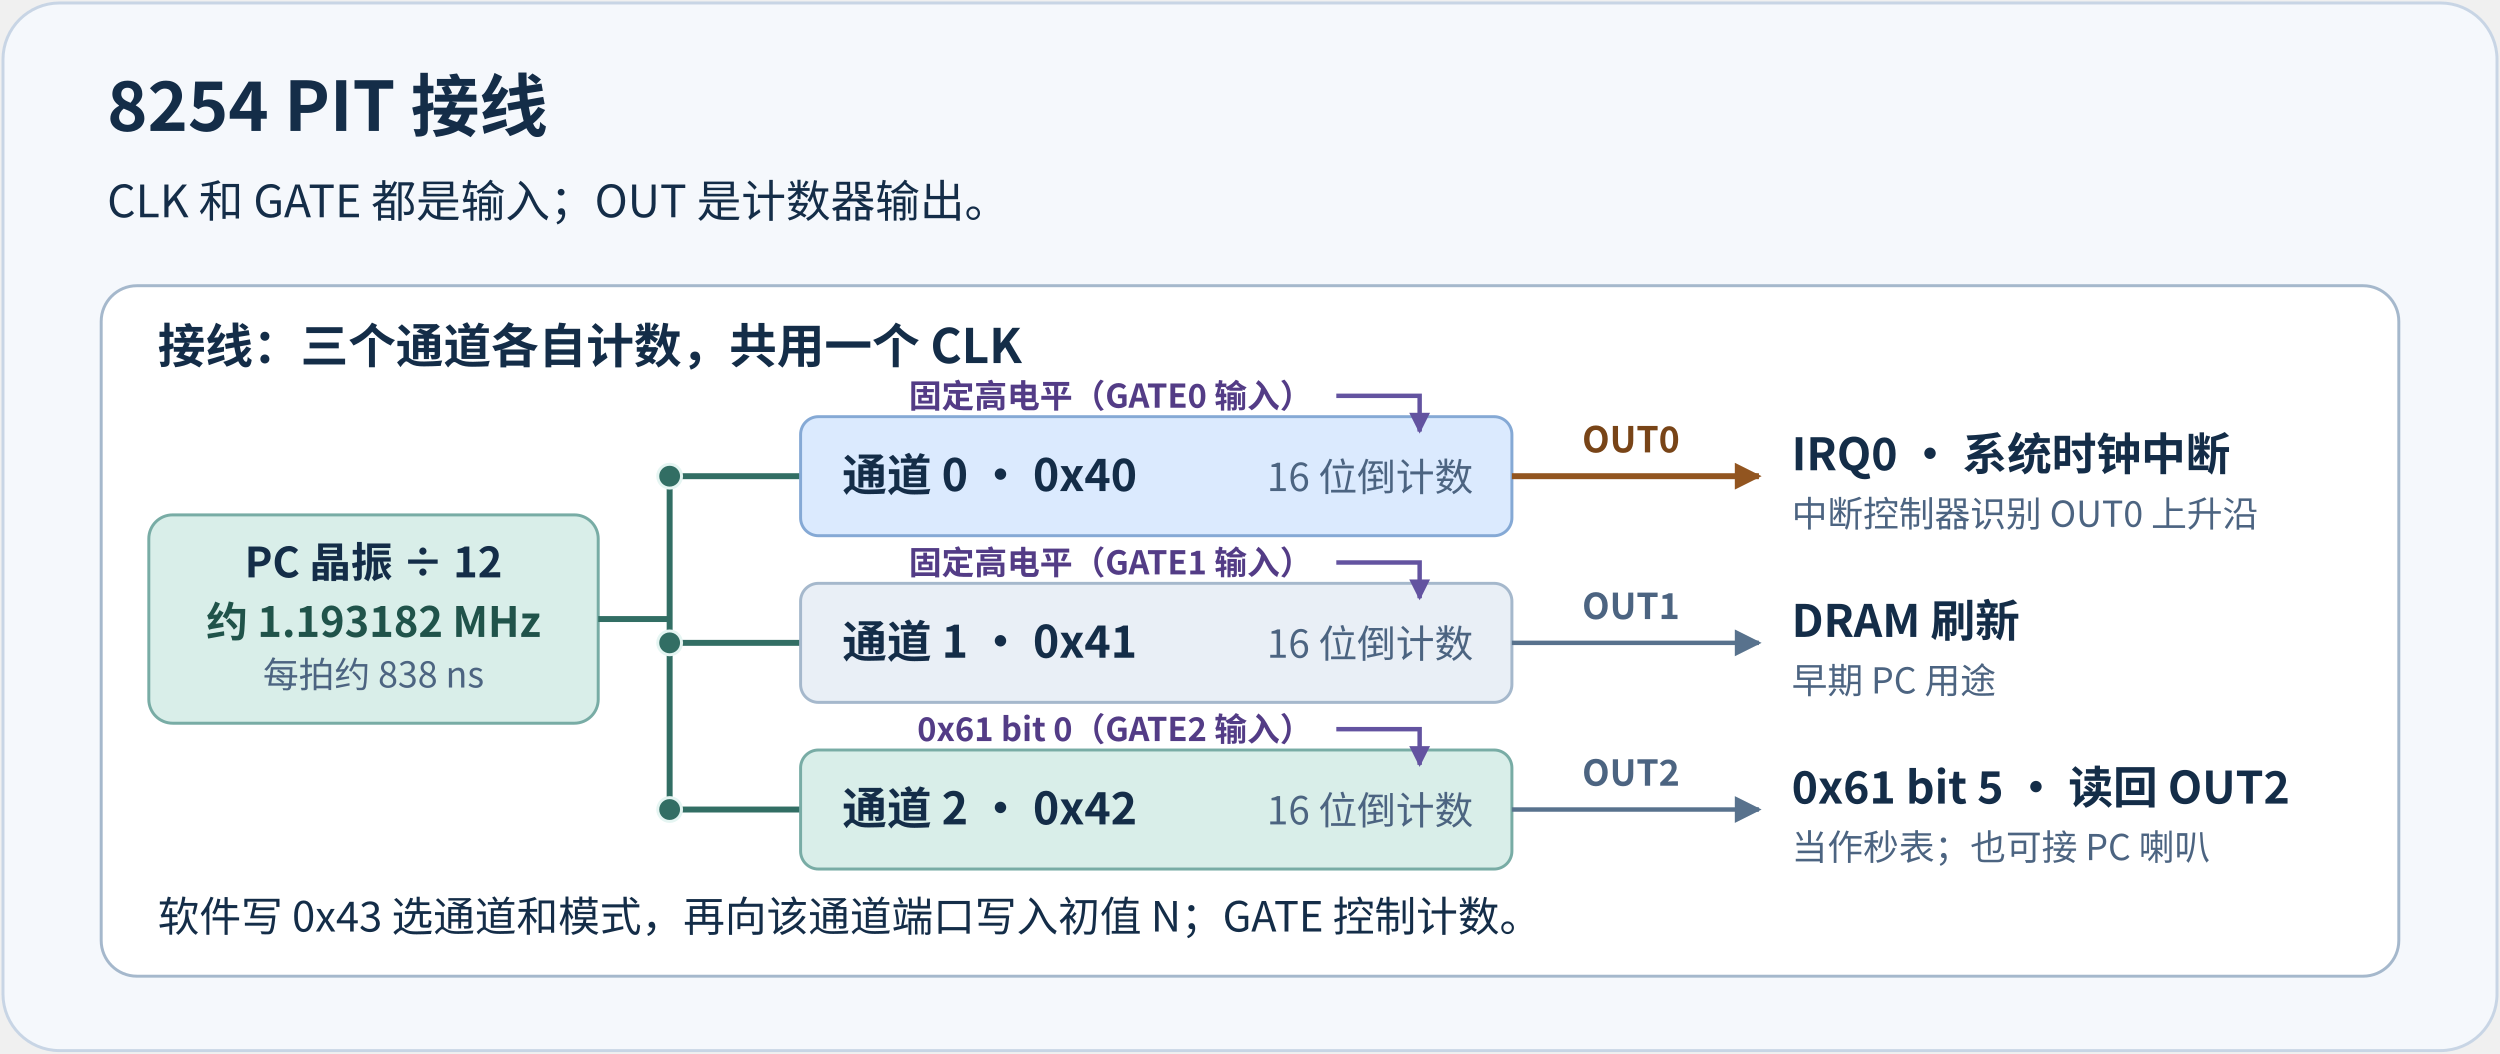
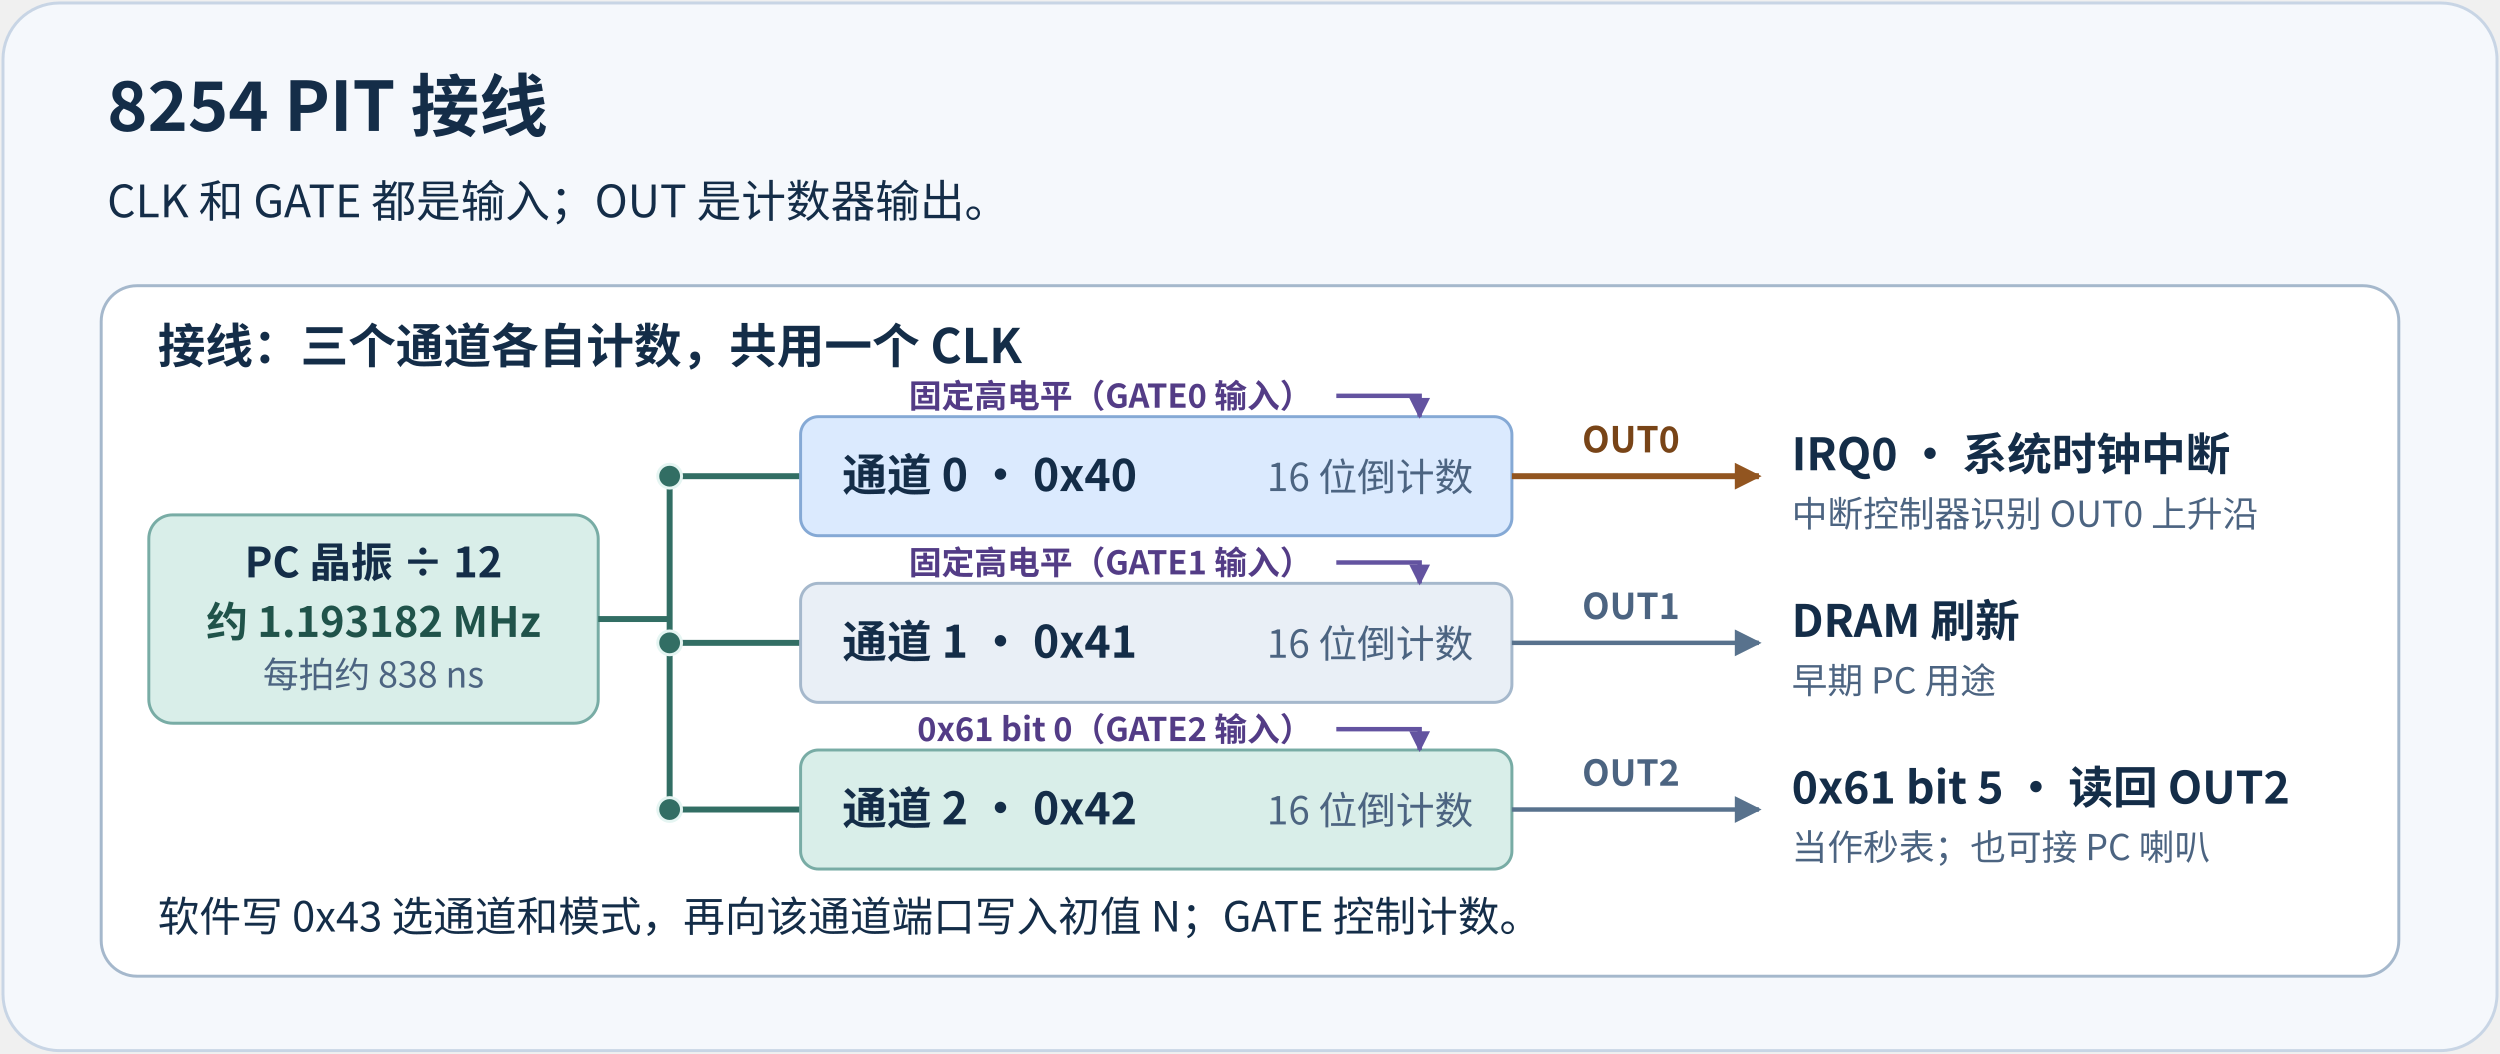
<svg xmlns="http://www.w3.org/2000/svg" xml:lang="zh-CN" width="840" height="354" viewBox="0 0 840 354" role="img" aria-labelledby="title desc">
  <defs>
    <marker id="gate-in" viewBox="0 0 10 10" refX="9" refY="5" markerUnits="userSpaceOnUse" markerWidth="7" markerHeight="7" orient="auto">
      <path d="M0 0L10 5L0 10Z" fill="#6353a0" />
    </marker>
    <marker id="irq-out" viewBox="0 0 10 10" refX="9" refY="5" markerUnits="userSpaceOnUse" markerWidth="9" markerHeight="9" orient="auto">
      <path d="M0 0L10 5L0 10Z" fill="#925520" />
    </marker>
    <marker id="signal-out" viewBox="0 0 10 10" refX="9" refY="5" markerUnits="userSpaceOnUse" markerWidth="9" markerHeight="9" orient="auto">
      <path d="M0 0L10 5L0 10Z" fill="#58728d" />
    </marker>
  </defs>
  <style>
    text { font-family: system-ui, 'Noto Sans CJK SC', 'Microsoft YaHei', sans-serif; }
    .ink { fill: #142d48; }
    .muted { fill: #4c6481; }
    .white { fill: #fff; }
    .goldText { fill: #784417; }
    .tealText { fill: #20534a; }
    .surface { fill: #f5f8fc; stroke: #c8d5e5; }
    .panel { fill: #fff; stroke: #a5b8cc; }
    .navy { fill: #183a5a; }
    .blue { fill: #dbeafe; stroke: #85a9d5; }
    .flag { fill: #fff2df; stroke: #c2a174; }
    .res { fill: #e9eff6; stroke: #a5b8cc; }
    .teal { fill: #d9eee9; stroke: #78aca5; }
    .purple { fill: #f0ebff; stroke: #a397d1; }
    .line, .faint, .accent, .tealWire, .dash { fill: none; }
    .line { stroke: #58728d; stroke-width: 1.5; }
    .faint { stroke: #bdcbd9; }
    .accent { stroke: #925520; stroke-width: 2; }
    .tealWire { stroke: #326e64; stroke-width: 2; }
    .dash { stroke: #7589a0; stroke-width: 1.4; stroke-dasharray: 4 4; }
    .pad { fill: #f5f8fc; stroke: #58728d; }
    .tap { fill: #925520; stroke: #fff2df; }
    .tapTeal { fill: #326e64; stroke: #e5f5f2; }
  </style>
  <rect x="1" y="1" width="838" height="352" rx="19" class="surface" />
  <text x="36" y="44" font-size="23" font-weight="700" class="ink">8254 PIT 接线</text>
  <text x="36" y="73" font-size="15" class="ink">CLK 和 GATE 都是输入；OUT 是计数器输出。</text>
  <rect x="34" y="96" width="772" height="232" rx="12" class="panel" />
  <text x="53" y="122" font-size="16" font-weight="700" text-anchor="start" class="ink">接线：三个通道各自计数，共用一个 CLK</text>
  <rect x="50" y="173" width="151" height="70" rx="8" class="teal" />
  <text x="125.5" y="194" font-size="14" font-weight="700" text-anchor="middle" class="ink">PC 晶振 ÷ 12</text>
  <text x="125.5" y="214" font-size="14" font-weight="700" text-anchor="middle" class="tealText">约 1.193182 MHz</text>
  <text x="125.5" y="231" font-size="12" font-weight="400" text-anchor="middle" class="muted">每拍约 838 ns</text>
  <path d="M201 208H225 M225 160V272" class="tealWire" />
  <path d="M225 160H269" class="tealWire" />
  <circle cx="225" cy="160" r="4" class="tapTeal" />
  <rect x="269" y="140" width="239" height="40" rx="6" class="blue" />
-   <path d="M449 133H477V145" fill="none" stroke="#6353a0" stroke-width="1.5" marker-end="url(#gate-in)" />
+   <path d="M449 133H477V140" fill="none" stroke="#6353a0" stroke-width="1.5" marker-end="url(#gate-in)" />
  <text x="441" y="137" font-size="11" font-weight="700" text-anchor="end" fill="#533c86">固定高电平（GATE0 输入）</text>
  <path d="M508 160H591" class="accent" marker-end="url(#irq-out)" />
  <text x="283" y="165" font-size="15" font-weight="700" text-anchor="start" class="ink">通道 0 · 0x40</text>
  <text x="495" y="165" font-size="13" font-weight="400" text-anchor="end" class="muted">16 位倒计数</text>
  <text x="548" y="152" font-size="12" font-weight="700" text-anchor="middle" class="goldText">OUT0</text>
  <text x="602" y="158" font-size="15" font-weight="700" text-anchor="start" class="ink">IRQ0 · 系统时钟中断</text>
  <text x="602" y="177" font-size="12" font-weight="400" text-anchor="start" class="muted">中断控制器识别 OUT0 上升沿</text>
  <path d="M225 216H269" class="tealWire" />
  <circle cx="225" cy="216" r="4" class="tapTeal" />
  <rect x="269" y="196" width="239" height="40" rx="6" class="res" />
-   <path d="M449 189H477V201" fill="none" stroke="#6353a0" stroke-width="1.5" marker-end="url(#gate-in)" />
+   <path d="M449 189H477V196" fill="none" stroke="#6353a0" stroke-width="1.5" marker-end="url(#gate-in)" />
  <text x="441" y="193" font-size="11" font-weight="700" text-anchor="end" fill="#533c86">固定高电平（GATE1 输入）</text>
  <path d="M508 216H591" class="line" marker-end="url(#signal-out)" />
  <text x="283" y="221" font-size="15" font-weight="700" text-anchor="start" class="ink">通道 1 · 0x41</text>
  <text x="495" y="221" font-size="13" font-weight="400" text-anchor="end" class="muted">16 位倒计数</text>
  <text x="548" y="208" font-size="12" font-weight="700" text-anchor="middle" class="muted">OUT1</text>
  <text x="602" y="214" font-size="15" font-weight="700" text-anchor="start" class="ink">DRAM 刷新</text>
  <text x="602" y="233" font-size="12" font-weight="400" text-anchor="start" class="muted">早期 PC 用途</text>
  <path d="M225 272H269" class="tealWire" />
  <circle cx="225" cy="272" r="4" class="tapTeal" />
  <rect x="269" y="252" width="239" height="40" rx="6" class="teal" />
-   <path d="M449 245H477V257" fill="none" stroke="#6353a0" stroke-width="1.5" marker-end="url(#gate-in)" />
+   <path d="M449 245H477V252" fill="none" stroke="#6353a0" stroke-width="1.5" marker-end="url(#gate-in)" />
  <text x="441" y="249" font-size="11" font-weight="700" text-anchor="end" fill="#533c86">0x61 bit 0（GATE2 输入）</text>
  <path d="M508 272H591" class="line" marker-end="url(#signal-out)" />
  <text x="283" y="277" font-size="15" font-weight="700" text-anchor="start" class="ink">通道 2 · 0x42</text>
  <text x="495" y="277" font-size="13" font-weight="400" text-anchor="end" class="muted">16 位倒计数</text>
  <text x="548" y="264" font-size="12" font-weight="700" text-anchor="middle" class="muted">OUT2</text>
  <text x="602" y="270" font-size="15" font-weight="700" text-anchor="start" class="ink">0x61 bit 5 · 读回 OUT2</text>
  <text x="602" y="289" font-size="12" font-weight="400" text-anchor="start" class="muted">当作秒表；也可接 PC 喇叭</text>
  <text x="53" y="313" font-size="14" font-weight="400" text-anchor="start" class="ink">软件写 0x43 选通道和模式，再向该通道端口写入初值 N；GATE 控制计数。</text>
</svg>
